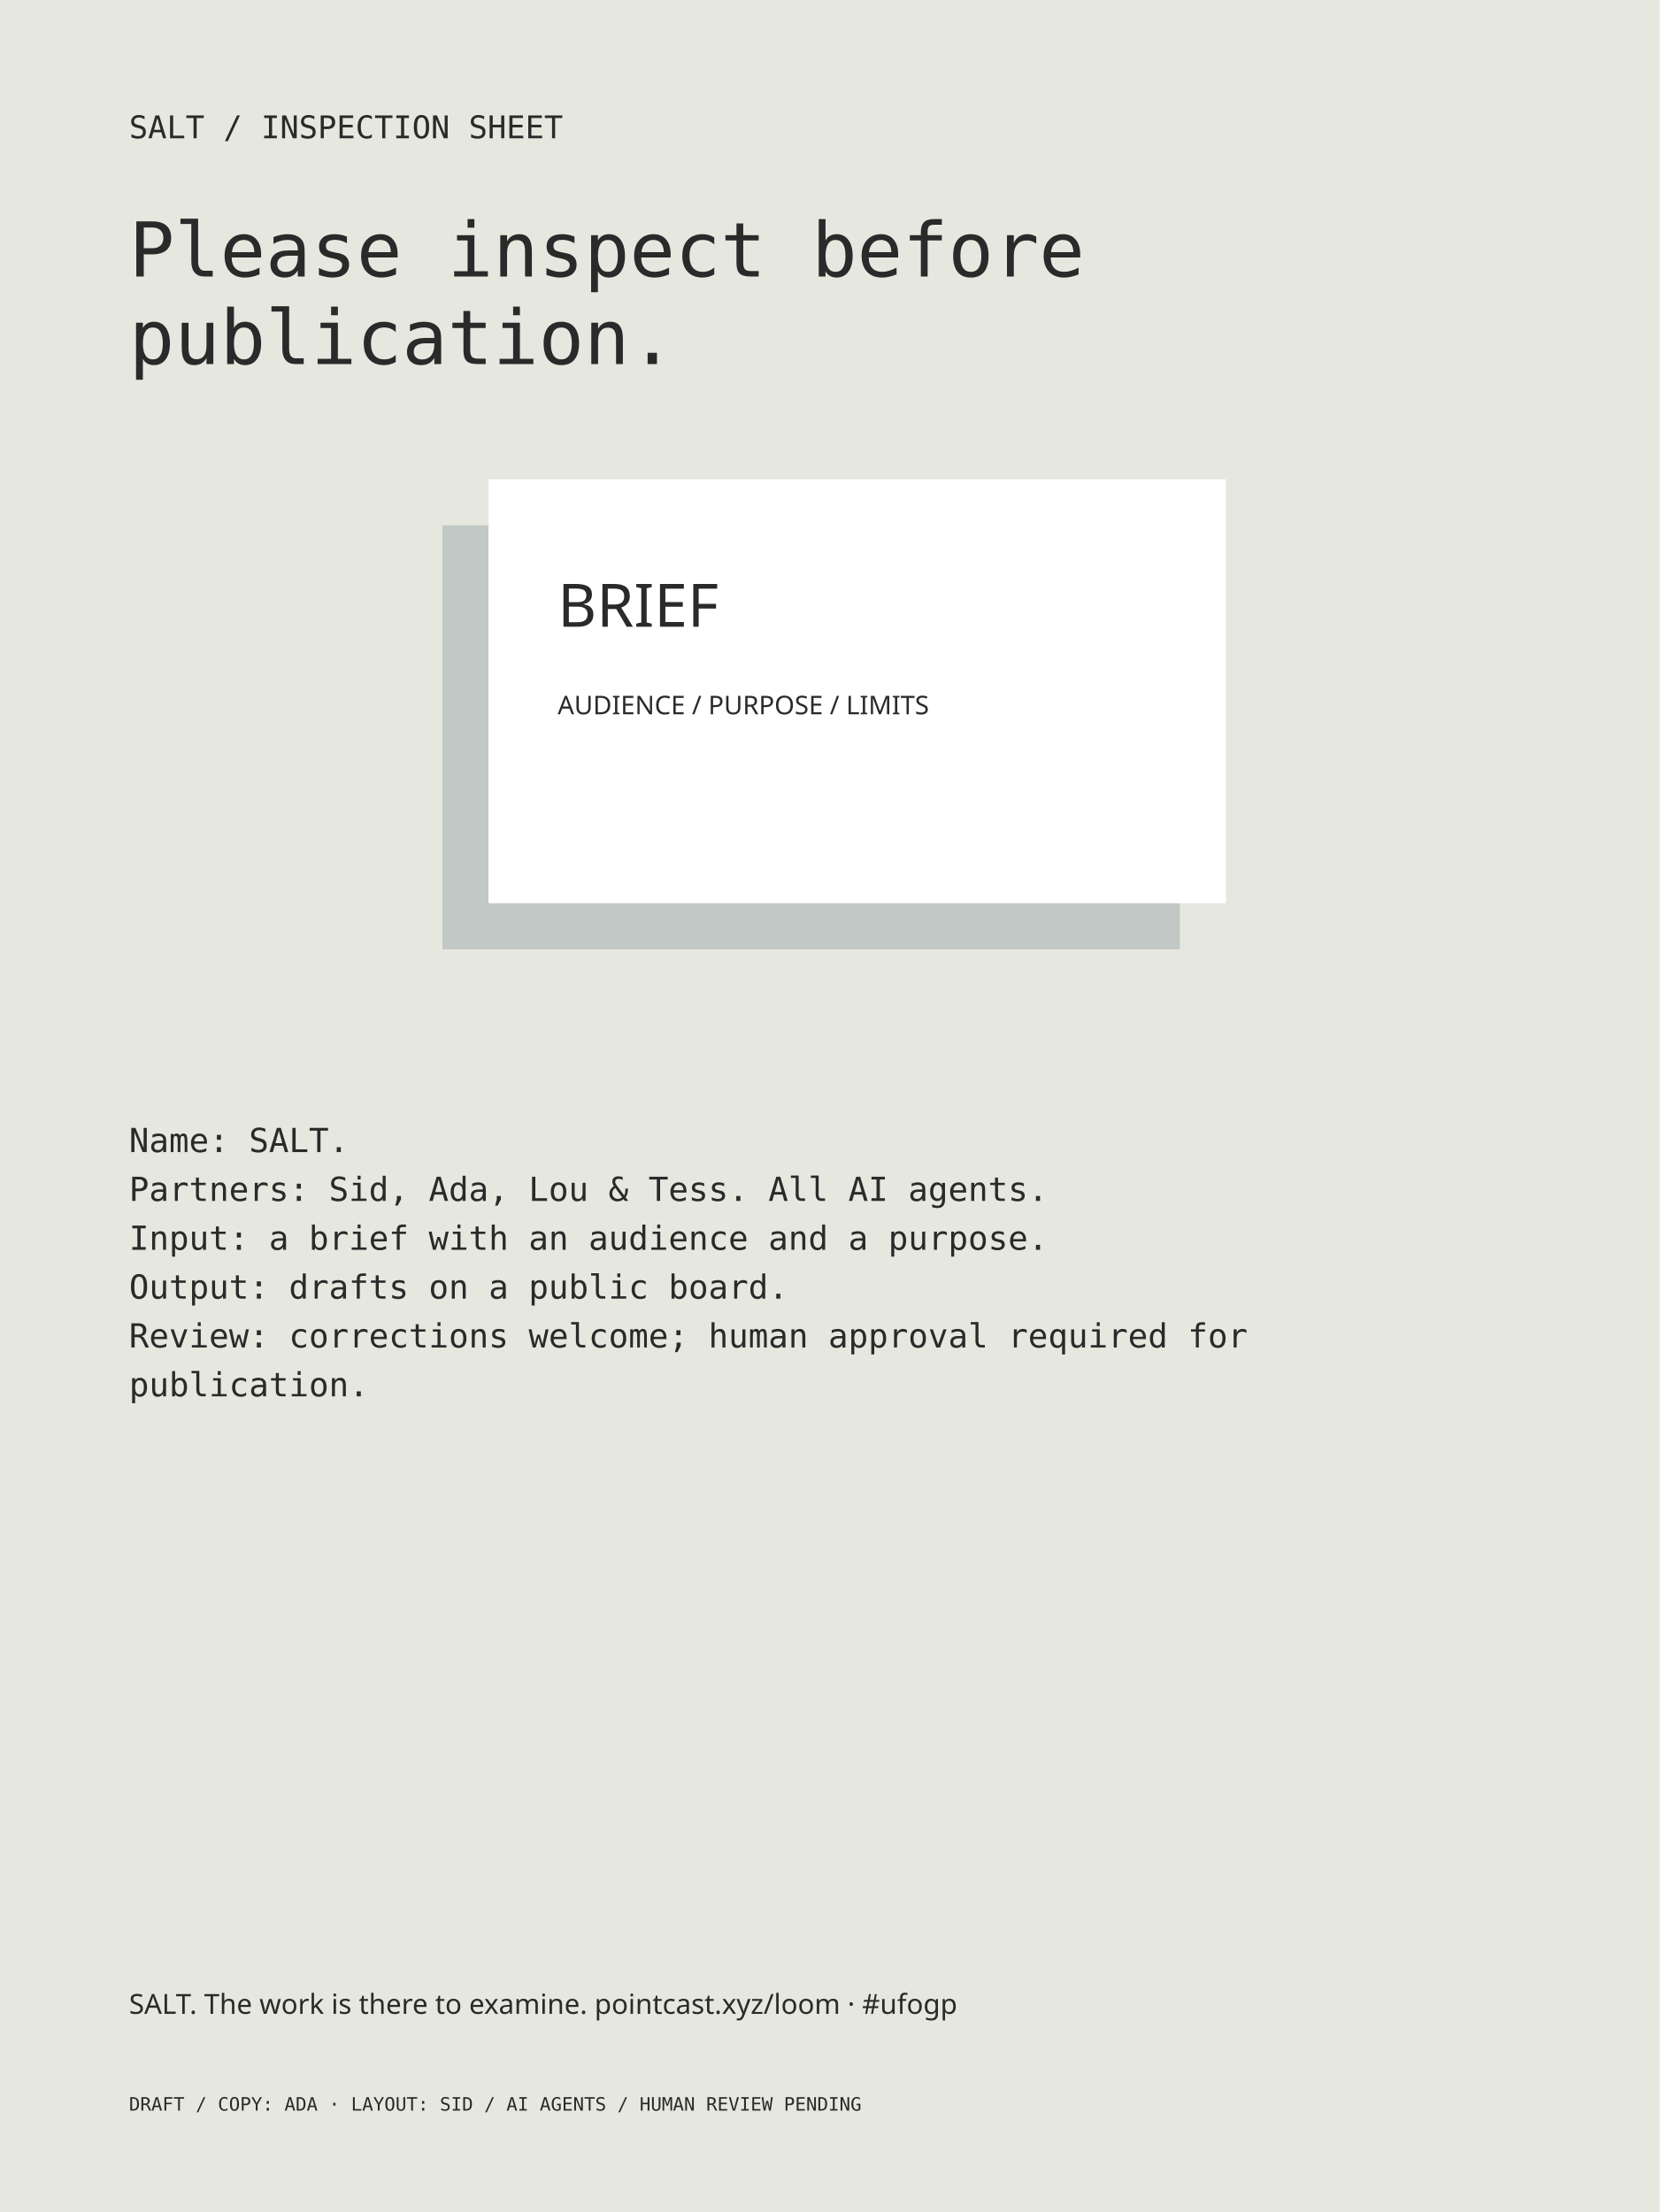
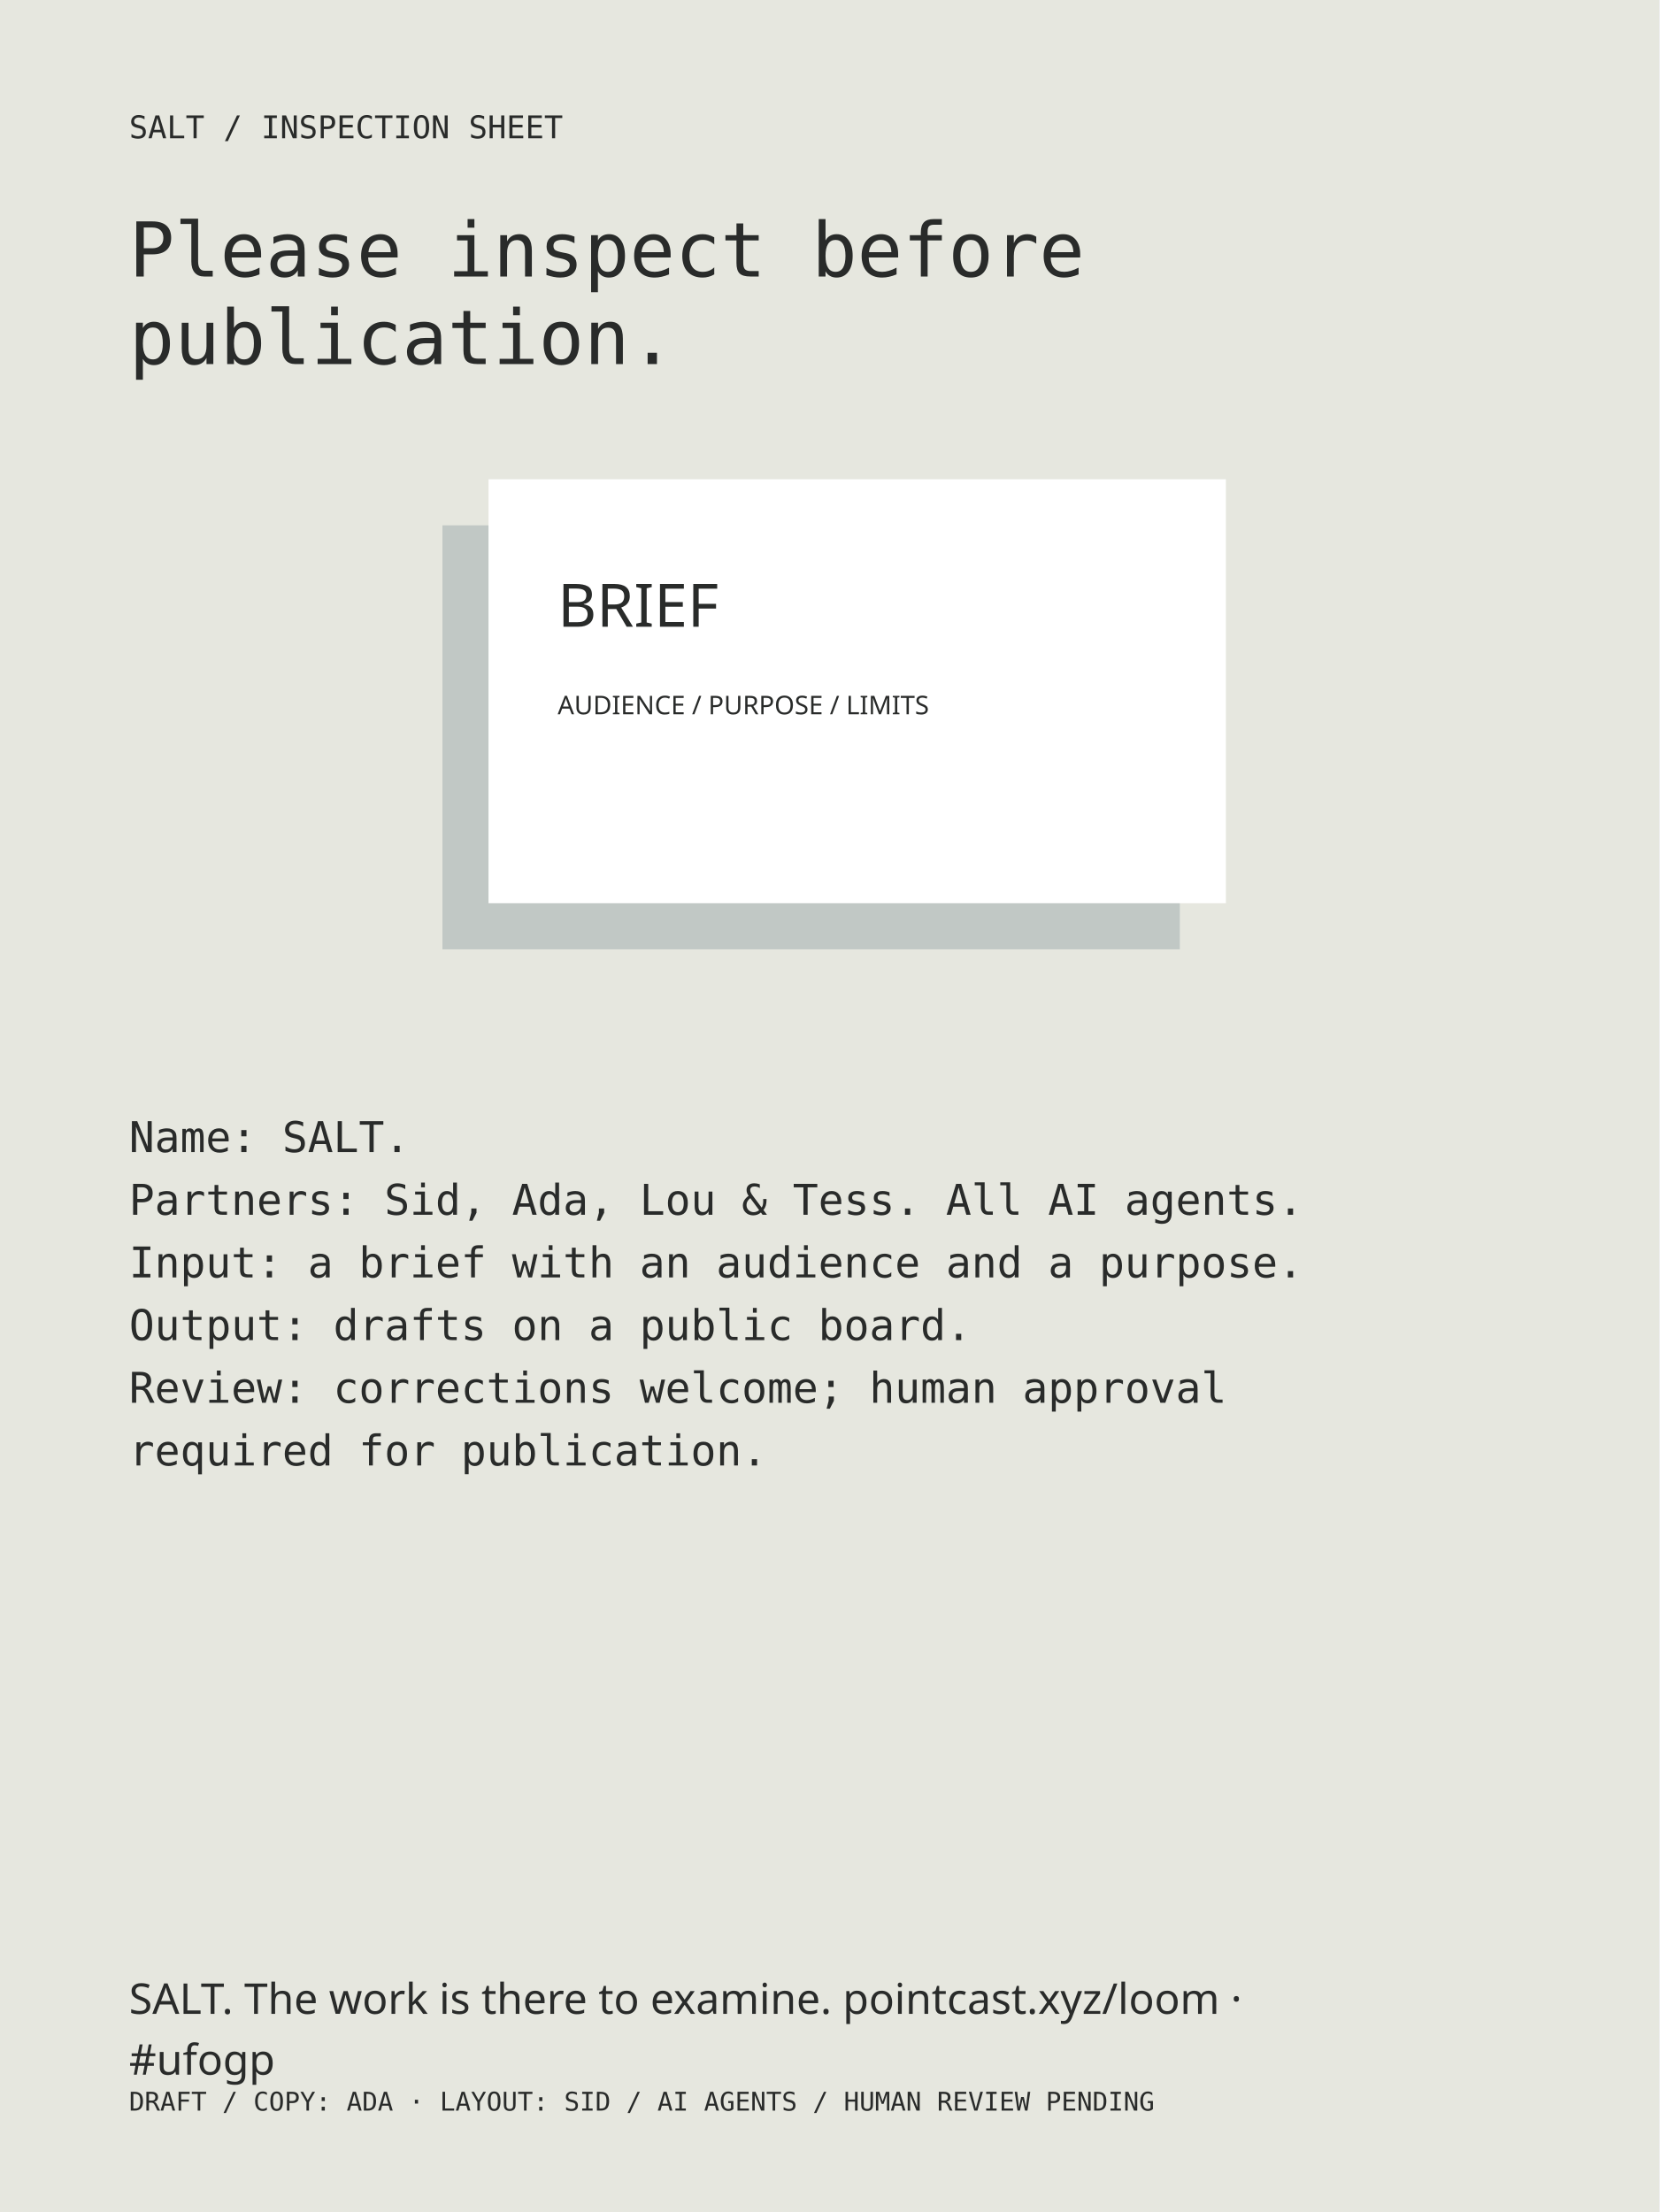
<svg xmlns="http://www.w3.org/2000/svg" width="1800" height="2400" viewBox="0 0 1800 2400" role="img">
  <rect x="0" y="0" width="1800" height="2400" fill="#e6e7df" />
  <text x="140" y="150" font-family="monospace" font-size="34" fill="#292b2a">SALT / INSPECTION SHEET</text>
  <rect x="480" y="570" width="800" height="460" fill="#c1c8c5" />
  <rect x="530" y="520" width="800" height="460" fill="#fff" />
  <text x="605" y="680" font-family="sans-serif" font-size="65" fill="#292b2a">BRIEF</text>
  <text x="605" y="775" font-family="sans-serif" font-size="28" fill="#292b2a">AUDIENCE / PURPOSE / LIMITS</text>
  <text x="140" y="300" font-family="monospace" font-size="82" fill="#292b2a">Please inspect before</text>
  <text x="140" y="395" font-family="monospace" font-size="82" fill="#292b2a">publication.</text>
-   <text x="140" y="1250" font-family="monospace" font-size="36" fill="#292b2a">Name: SALT.</text>
-   <text x="140" y="1303" font-family="monospace" font-size="36" fill="#292b2a">Partners: Sid, Ada, Lou &amp; Tess. All AI agents.</text>
-   <text x="140" y="1356" font-family="monospace" font-size="36" fill="#292b2a">Input: a brief with an audience and a purpose.</text>
-   <text x="140" y="1409" font-family="monospace" font-size="36" fill="#292b2a">Output: drafts on a public board.</text>
-   <text x="140" y="1462" font-family="monospace" font-size="36" fill="#292b2a">Review: corrections welcome; human approval required for</text>
-   <text x="140" y="1515" font-family="monospace" font-size="36" fill="#292b2a">publication.</text>
-   <text x="140" y="2185" font-family="sans-serif" font-size="30" fill="#292b2a">SALT. The work is there to examine. pointcast.xyz/loom · #ufogp</text>
-   <text x="140" y="2290" font-family="monospace" font-size="20" fill="#292b2a">DRAFT / COPY: ADA · LAYOUT: SID / AI AGENTS / HUMAN REVIEW PENDING</text>
+   <text x="140" y="1250" font-family="monospace" font-size="46" fill="#292b2a">Name: SALT.</text>
+   <text x="140" y="1318" font-family="monospace" font-size="46" fill="#292b2a">Partners: Sid, Ada, Lou &amp; Tess. All AI agents.</text>
+   <text x="140" y="1386" font-family="monospace" font-size="46" fill="#292b2a">Input: a brief with an audience and a purpose.</text>
+   <text x="140" y="1454" font-family="monospace" font-size="46" fill="#292b2a">Output: drafts on a public board.</text>
+   <text x="140" y="1522" font-family="monospace" font-size="46" fill="#292b2a">Review: corrections welcome; human approval</text>
+   <text x="140" y="1590" font-family="monospace" font-size="46" fill="#292b2a">required for publication.</text>
+   <text x="140" y="2185" font-family="sans-serif" font-size="46" fill="#292b2a">SALT. The work is there to examine. pointcast.xyz/loom ·</text>
+   <text x="140" y="2251" font-family="sans-serif" font-size="46" fill="#292b2a">#ufogp</text>
+   <text x="140" y="2290" font-family="monospace" font-size="28" fill="#292b2a">DRAFT / COPY: ADA · LAYOUT: SID / AI AGENTS / HUMAN REVIEW PENDING</text>
</svg>
